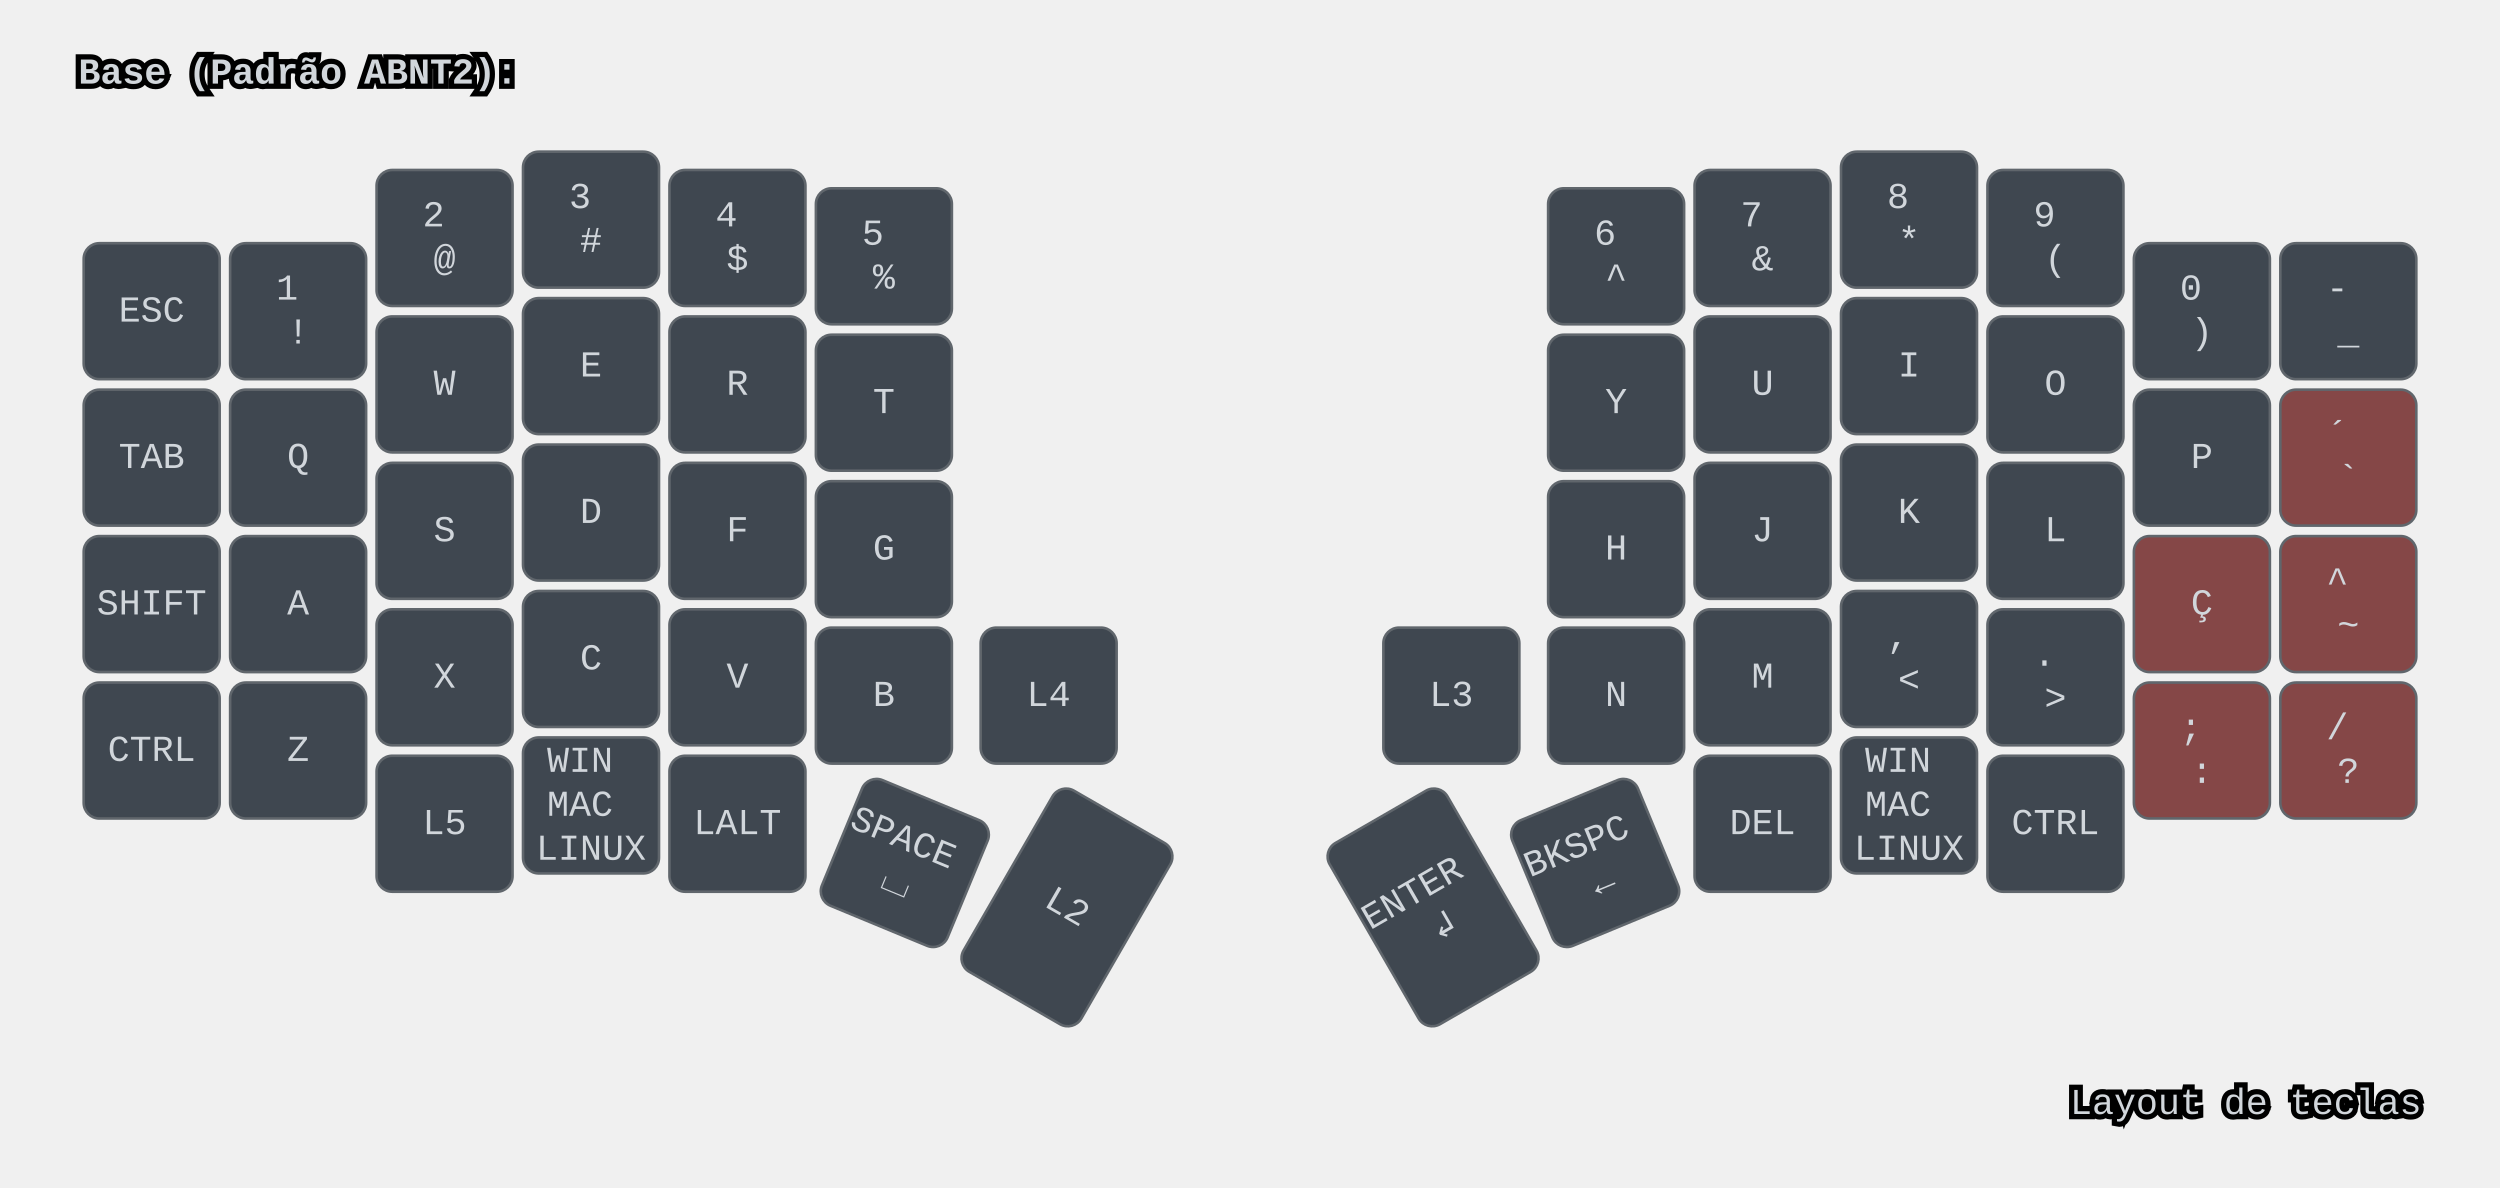
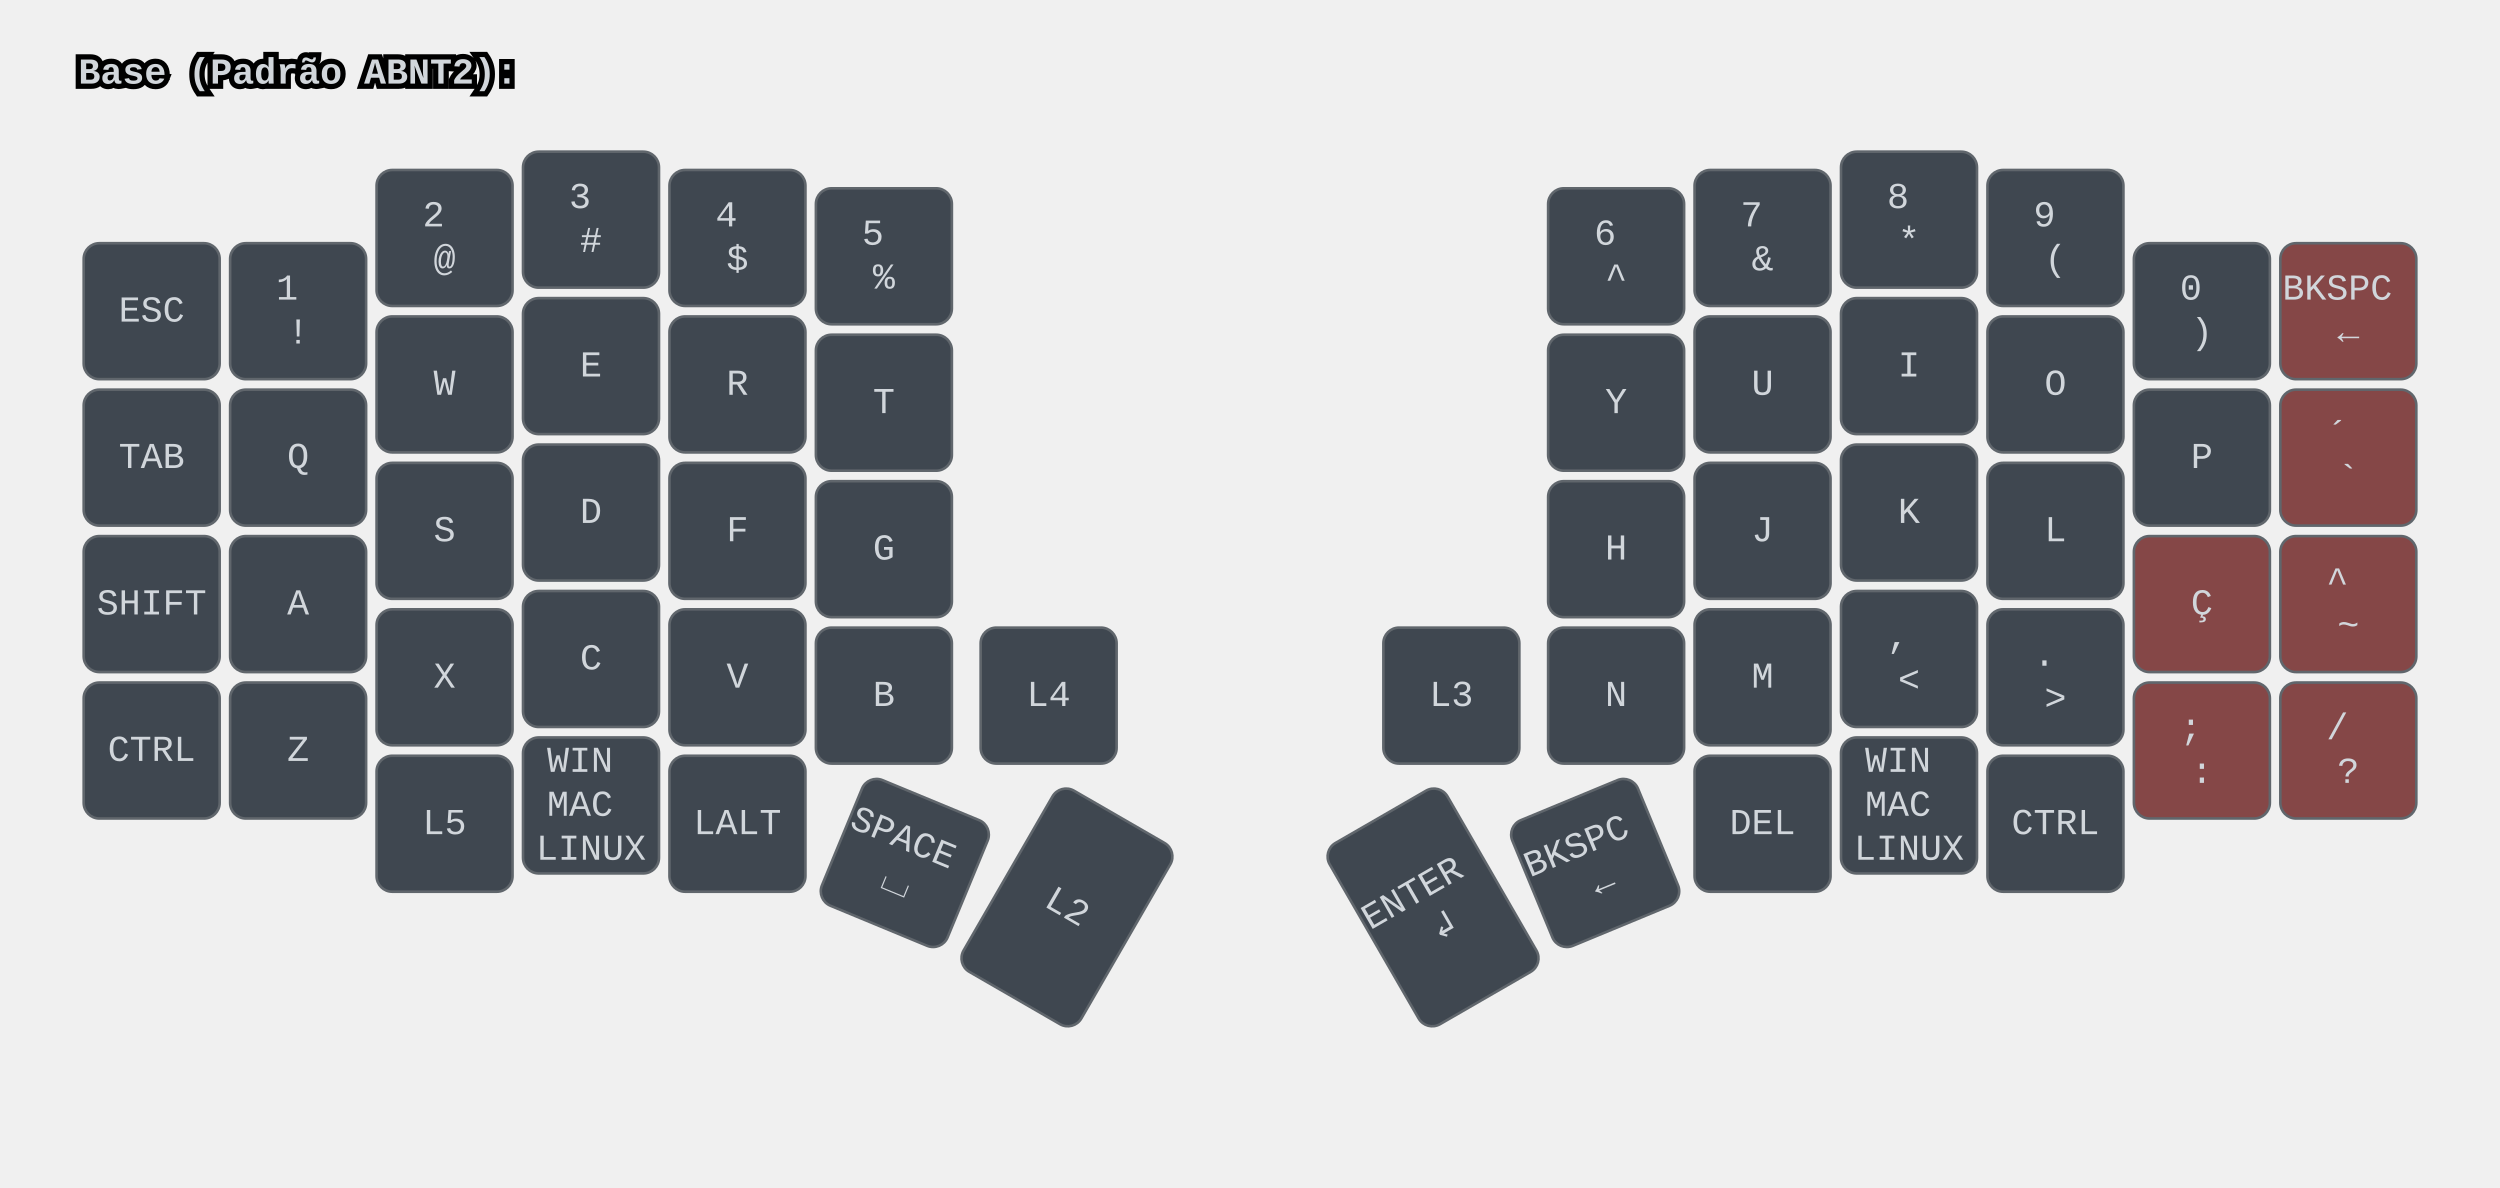
<svg xmlns="http://www.w3.org/2000/svg" width="956" height="454" viewBox="0 0 956 454" class="keymap">
  <style>/* inherit to force styles through use tags */
svg path {
    fill: inherit;
}

/* font and background color specifications */
svg.keymap {
    font-family: SFMono-Regular,Consolas,Liberation Mono,Menlo,monospace;
    font-size: 14px;
    font-kerning: normal;
    text-rendering: optimizeLegibility;
    fill: #24292e;
}

/* default key styling */
rect.key {
    fill: #f6f8fa;
}

rect.key, rect.combo {
    stroke: #c9cccf;
    stroke-width: 1;
}

/* default key side styling, only used is draw_key_sides is set */
rect.side {
    filter: brightness(90%);
}

/* color accent for combo boxes */
rect.combo, rect.combo-separate {
    fill: #cdf;
}

/* color accent for held keys */
rect.held, rect.combo.held {
    fill: #fdd;
}

/* color accent for ghost (optional) keys */
rect.ghost, rect.combo.ghost {
    stroke-dasharray: 4, 4;
    stroke-width: 2;
}

text {
    text-anchor: middle;
    dominant-baseline: middle;
}

/* styling for layer labels */
text.label {
    font-weight: bold;
    text-anchor: start;
    stroke: white;
    stroke-width: 4;
    paint-order: stroke;
}

/* styling for optional footer */
text.footer {
    text-anchor: end;
    dominant-baseline: auto;
    stroke: white;
    stroke-width: 4;
    paint-order: stroke;
}

/* styling for combo tap, and key hold/shifted label text */
text.combo, text.hold, text.shifted {
    font-size: 11px;
}

text.hold {
    text-anchor: middle;
    dominant-baseline: auto;
}

text.shifted {
    text-anchor: middle;
    dominant-baseline: hanging;
}

text.layer-activator {
    text-decoration: underline;
}

/* styling for hold/shifted label text in combo box */
text.combo.hold, text.combo.shifted {
    font-size: 8px;
}

/* lighter symbol for transparent keys */
text.trans {
    fill: #7b7e81;
}

/* styling for combo dendrons */
path.combo {
    stroke-width: 1;
    stroke: gray;
    fill: none;
}

/* Start Tabler Icons Cleanup */
/* cannot use height/width with glyphs */
.icon-tabler &gt; path {
    fill: inherit;
    stroke: inherit;
    stroke-width: 2;
}
/* hide tabler's default box */
.icon-tabler &gt; path[stroke="none"][fill="none"] {
    visibility: hidden;
}
/* End Tabler Icons Cleanup */

svg.keymap { fill: #d1d6db; }
rect.key { fill: #3f4750; }
rect.key, rect.combo { stroke: #60666c; }
rect.combo, rect.combo-separate { fill: #1f3d7a; }
rect.held, rect.combo.held { fill: #854747; }
text.label, text.footer { stroke: black; }
text.trans { fill: #7e8184; }
path.combo { stroke: #7f7f7f; }
</style>
  <g transform="translate(30, 0)" class="layer-Base (Padrão ABNT2)">
    <text x="0" y="28" class="label" id="Base-Padro-ABNT2">Base (Padrão ABNT2):</text>
    <g transform="translate(0, 56)">
      <g transform="translate(28, 63)" class="key keypos-0">
        <rect rx="6" ry="6" x="-26" y="-26" width="52" height="52" class="key" />
        <text x="0" y="0" class="key tap">ESC</text>
      </g>
      <g transform="translate(84, 63)" class="key keypos-1">
        <rect rx="6" ry="6" x="-26" y="-26" width="52" height="52" class="key" />
        <text x="0" y="0" class="key tap">
          <tspan x="0" dy="-0.6em">1</tspan>
          <tspan x="0" dy="1.2em">!</tspan>
        </text>
      </g>
      <g transform="translate(140, 35)" class="key keypos-2">
        <rect rx="6" ry="6" x="-26" y="-26" width="52" height="52" class="key" />
        <text x="0" y="0" class="key tap">
          <tspan x="0" dy="-0.6em">2</tspan>
          <tspan x="0" dy="1.2em">@</tspan>
        </text>
      </g>
      <g transform="translate(196, 28)" class="key keypos-3">
        <rect rx="6" ry="6" x="-26" y="-26" width="52" height="52" class="key" />
        <text x="0" y="0" class="key tap">
          <tspan x="0" dy="-0.6em">3</tspan>
          <tspan x="0" dy="1.2em">#</tspan>
        </text>
      </g>
      <g transform="translate(252, 35)" class="key keypos-4">
        <rect rx="6" ry="6" x="-26" y="-26" width="52" height="52" class="key" />
        <text x="0" y="0" class="key tap">
          <tspan x="0" dy="-0.6em">4</tspan>
          <tspan x="0" dy="1.2em">$</tspan>
        </text>
      </g>
      <g transform="translate(308, 42)" class="key keypos-5">
        <rect rx="6" ry="6" x="-26" y="-26" width="52" height="52" class="key" />
        <text x="0" y="0" class="key tap">
          <tspan x="0" dy="-0.6em">5</tspan>
          <tspan x="0" dy="1.2em">%</tspan>
        </text>
      </g>
      <g transform="translate(588, 42)" class="key keypos-6">
        <rect rx="6" ry="6" x="-26" y="-26" width="52" height="52" class="key" />
        <text x="0" y="0" class="key tap">
          <tspan x="0" dy="-0.6em">6</tspan>
          <tspan x="0" dy="1.2em">^</tspan>
        </text>
      </g>
      <g transform="translate(644, 35)" class="key keypos-7">
        <rect rx="6" ry="6" x="-26" y="-26" width="52" height="52" class="key" />
        <text x="0" y="0" class="key tap">
          <tspan x="0" dy="-0.6em">7</tspan>
          <tspan x="0" dy="1.2em">&amp;</tspan>
        </text>
      </g>
      <g transform="translate(700, 28)" class="key keypos-8">
        <rect rx="6" ry="6" x="-26" y="-26" width="52" height="52" class="key" />
        <text x="0" y="0" class="key tap">
          <tspan x="0" dy="-0.6em">8</tspan>
          <tspan x="0" dy="1.2em">*</tspan>
        </text>
      </g>
      <g transform="translate(756, 35)" class="key keypos-9">
        <rect rx="6" ry="6" x="-26" y="-26" width="52" height="52" class="key" />
        <text x="0" y="0" class="key tap">
          <tspan x="0" dy="-0.6em">9</tspan>
          <tspan x="0" dy="1.2em">(</tspan>
        </text>
      </g>
      <g transform="translate(812, 63)" class="key keypos-10">
        <rect rx="6" ry="6" x="-26" y="-26" width="52" height="52" class="key" />
        <text x="0" y="0" class="key tap">
          <tspan x="0" dy="-0.6em">0</tspan>
          <tspan x="0" dy="1.2em">)</tspan>
        </text>
      </g>
-       <g transform="translate(868, 63)" class="key keypos-11">
-         <rect rx="6" ry="6" x="-26" y="-26" width="52" height="52" class="key" />
-         <text x="0" y="0" class="key tap">
-           <tspan x="0" dy="-0.6em">-</tspan>
-           <tspan x="0" dy="1.2em">_</tspan>
+       <g transform="translate(868, 63)" class="key held keypos-11">
+         <rect rx="6" ry="6" x="-26" y="-26" width="52" height="52" class="key held" />
+         <text x="0" y="0" class="key held tap">
+           <tspan x="0" dy="-0.6em">BKSPC</tspan>
+           <tspan x="0" dy="1.2em">←</tspan>
        </text>
      </g>
      <g transform="translate(28, 119)" class="key keypos-12">
        <rect rx="6" ry="6" x="-26" y="-26" width="52" height="52" class="key" />
        <text x="0" y="0" class="key tap">TAB</text>
      </g>
      <g transform="translate(84, 119)" class="key keypos-13">
        <rect rx="6" ry="6" x="-26" y="-26" width="52" height="52" class="key" />
        <text x="0" y="0" class="key tap">Q</text>
      </g>
      <g transform="translate(140, 91)" class="key keypos-14">
        <rect rx="6" ry="6" x="-26" y="-26" width="52" height="52" class="key" />
        <text x="0" y="0" class="key tap">W</text>
      </g>
      <g transform="translate(196, 84)" class="key keypos-15">
        <rect rx="6" ry="6" x="-26" y="-26" width="52" height="52" class="key" />
        <text x="0" y="0" class="key tap">E</text>
      </g>
      <g transform="translate(252, 91)" class="key keypos-16">
        <rect rx="6" ry="6" x="-26" y="-26" width="52" height="52" class="key" />
        <text x="0" y="0" class="key tap">R</text>
      </g>
      <g transform="translate(308, 98)" class="key keypos-17">
        <rect rx="6" ry="6" x="-26" y="-26" width="52" height="52" class="key" />
        <text x="0" y="0" class="key tap">T</text>
      </g>
      <g transform="translate(588, 98)" class="key keypos-18">
        <rect rx="6" ry="6" x="-26" y="-26" width="52" height="52" class="key" />
        <text x="0" y="0" class="key tap">Y</text>
      </g>
      <g transform="translate(644, 91)" class="key keypos-19">
        <rect rx="6" ry="6" x="-26" y="-26" width="52" height="52" class="key" />
        <text x="0" y="0" class="key tap">U</text>
      </g>
      <g transform="translate(700, 84)" class="key keypos-20">
        <rect rx="6" ry="6" x="-26" y="-26" width="52" height="52" class="key" />
        <text x="0" y="0" class="key tap">I</text>
      </g>
      <g transform="translate(756, 91)" class="key keypos-21">
        <rect rx="6" ry="6" x="-26" y="-26" width="52" height="52" class="key" />
        <text x="0" y="0" class="key tap">O</text>
      </g>
      <g transform="translate(812, 119)" class="key keypos-22">
        <rect rx="6" ry="6" x="-26" y="-26" width="52" height="52" class="key" />
        <text x="0" y="0" class="key tap">P</text>
      </g>
      <g transform="translate(868, 119)" class="key held keypos-23">
        <rect rx="6" ry="6" x="-26" y="-26" width="52" height="52" class="key held" />
        <text x="0" y="0" class="key held tap">
          <tspan x="0" dy="-0.6em">´</tspan>
          <tspan x="0" dy="1.2em">`</tspan>
        </text>
      </g>
      <g transform="translate(28, 175)" class="key keypos-24">
        <rect rx="6" ry="6" x="-26" y="-26" width="52" height="52" class="key" />
        <text x="0" y="0" class="key tap">SHIFT</text>
      </g>
      <g transform="translate(84, 175)" class="key keypos-25">
        <rect rx="6" ry="6" x="-26" y="-26" width="52" height="52" class="key" />
        <text x="0" y="0" class="key tap">A</text>
      </g>
      <g transform="translate(140, 147)" class="key keypos-26">
        <rect rx="6" ry="6" x="-26" y="-26" width="52" height="52" class="key" />
        <text x="0" y="0" class="key tap">S</text>
      </g>
      <g transform="translate(196, 140)" class="key keypos-27">
        <rect rx="6" ry="6" x="-26" y="-26" width="52" height="52" class="key" />
        <text x="0" y="0" class="key tap">D</text>
      </g>
      <g transform="translate(252, 147)" class="key keypos-28">
        <rect rx="6" ry="6" x="-26" y="-26" width="52" height="52" class="key" />
        <text x="0" y="0" class="key tap">F</text>
      </g>
      <g transform="translate(308, 154)" class="key keypos-29">
        <rect rx="6" ry="6" x="-26" y="-26" width="52" height="52" class="key" />
        <text x="0" y="0" class="key tap">G</text>
      </g>
      <g transform="translate(588, 154)" class="key keypos-30">
        <rect rx="6" ry="6" x="-26" y="-26" width="52" height="52" class="key" />
        <text x="0" y="0" class="key tap">H</text>
      </g>
      <g transform="translate(644, 147)" class="key keypos-31">
        <rect rx="6" ry="6" x="-26" y="-26" width="52" height="52" class="key" />
        <text x="0" y="0" class="key tap">J</text>
      </g>
      <g transform="translate(700, 140)" class="key keypos-32">
        <rect rx="6" ry="6" x="-26" y="-26" width="52" height="52" class="key" />
        <text x="0" y="0" class="key tap">K</text>
      </g>
      <g transform="translate(756, 147)" class="key keypos-33">
        <rect rx="6" ry="6" x="-26" y="-26" width="52" height="52" class="key" />
        <text x="0" y="0" class="key tap">L</text>
      </g>
      <g transform="translate(812, 175)" class="key held keypos-34">
        <rect rx="6" ry="6" x="-26" y="-26" width="52" height="52" class="key held" />
        <text x="0" y="0" class="key held tap">Ç</text>
      </g>
      <g transform="translate(868, 175)" class="key held keypos-35">
        <rect rx="6" ry="6" x="-26" y="-26" width="52" height="52" class="key held" />
        <text x="0" y="0" class="key held tap">
          <tspan x="0" dy="-0.6em">^</tspan>
          <tspan x="0" dy="1.2em">~</tspan>
        </text>
      </g>
      <g transform="translate(28, 231)" class="key keypos-36">
        <rect rx="6" ry="6" x="-26" y="-26" width="52" height="52" class="key" />
        <text x="0" y="0" class="key tap">CTRL</text>
      </g>
      <g transform="translate(84, 231)" class="key keypos-37">
        <rect rx="6" ry="6" x="-26" y="-26" width="52" height="52" class="key" />
        <text x="0" y="0" class="key tap">Z</text>
      </g>
      <g transform="translate(140, 203)" class="key keypos-38">
        <rect rx="6" ry="6" x="-26" y="-26" width="52" height="52" class="key" />
        <text x="0" y="0" class="key tap">X</text>
      </g>
      <g transform="translate(196, 196)" class="key keypos-39">
        <rect rx="6" ry="6" x="-26" y="-26" width="52" height="52" class="key" />
        <text x="0" y="0" class="key tap">C</text>
      </g>
      <g transform="translate(252, 203)" class="key keypos-40">
        <rect rx="6" ry="6" x="-26" y="-26" width="52" height="52" class="key" />
        <text x="0" y="0" class="key tap">V</text>
      </g>
      <g transform="translate(308, 210)" class="key keypos-41">
        <rect rx="6" ry="6" x="-26" y="-26" width="52" height="52" class="key" />
        <text x="0" y="0" class="key tap">B</text>
      </g>
      <g transform="translate(371, 210)" class="key keypos-42">
        <rect rx="6" ry="6" x="-26" y="-26" width="52" height="52" class="key" />
        <text x="0" y="0" class="key tap">L4</text>
      </g>
      <g transform="translate(525, 210)" class="key keypos-43">
        <rect rx="6" ry="6" x="-26" y="-26" width="52" height="52" class="key" />
        <text x="0" y="0" class="key tap">L3</text>
      </g>
      <g transform="translate(588, 210)" class="key keypos-44">
        <rect rx="6" ry="6" x="-26" y="-26" width="52" height="52" class="key" />
        <text x="0" y="0" class="key tap">N</text>
      </g>
      <g transform="translate(644, 203)" class="key keypos-45">
        <rect rx="6" ry="6" x="-26" y="-26" width="52" height="52" class="key" />
        <text x="0" y="0" class="key tap">M</text>
      </g>
      <g transform="translate(700, 196)" class="key keypos-46">
        <rect rx="6" ry="6" x="-26" y="-26" width="52" height="52" class="key" />
        <text x="0" y="0" class="key tap">
          <tspan x="0" dy="-0.6em">,</tspan>
          <tspan x="0" dy="1.2em">&lt;</tspan>
        </text>
      </g>
      <g transform="translate(756, 203)" class="key keypos-47">
        <rect rx="6" ry="6" x="-26" y="-26" width="52" height="52" class="key" />
        <text x="0" y="0" class="key tap">
          <tspan x="0" dy="-0.6em">.</tspan>
          <tspan x="0" dy="1.2em">&gt;</tspan>
        </text>
      </g>
      <g transform="translate(812, 231)" class="key held keypos-48">
        <rect rx="6" ry="6" x="-26" y="-26" width="52" height="52" class="key held" />
        <text x="0" y="0" class="key held tap">
          <tspan x="0" dy="-0.6em">;</tspan>
          <tspan x="0" dy="1.2em">:</tspan>
        </text>
      </g>
      <g transform="translate(868, 231)" class="key held keypos-49">
        <rect rx="6" ry="6" x="-26" y="-26" width="52" height="52" class="key held" />
        <text x="0" y="0" class="key held tap">
          <tspan x="0" dy="-0.6em">/</tspan>
          <tspan x="0" dy="1.2em">?</tspan>
        </text>
      </g>
      <g transform="translate(140, 259)" class="key keypos-50">
        <rect rx="6" ry="6" x="-26" y="-26" width="52" height="52" class="key" />
        <text x="0" y="0" class="key tap">L5</text>
      </g>
      <g transform="translate(196, 252)" class="key keypos-51">
        <rect rx="6" ry="6" x="-26" y="-26" width="52" height="52" class="key" />
        <text x="0" y="0" class="key tap">
          <tspan x="0" dy="-1.2em">WIN</tspan>
          <tspan x="0" dy="1.2em">MAC</tspan>
          <tspan x="0" dy="1.2em">LINUX</tspan>
        </text>
      </g>
      <g transform="translate(252, 259)" class="key keypos-52">
        <rect rx="6" ry="6" x="-26" y="-26" width="52" height="52" class="key" />
        <text x="0" y="0" class="key tap">LALT</text>
      </g>
      <g transform="translate(316, 274) rotate(22.5)" class="key keypos-53">
        <rect rx="6" ry="6" x="-26" y="-26" width="52" height="52" class="key" />
        <text x="0" y="0" class="key tap">
          <tspan x="0" dy="-0.6em">SPACE</tspan>
          <tspan x="0" dy="1.2em">⌴</tspan>
        </text>
      </g>
      <g transform="translate(378, 291) rotate(30.0)" class="key keypos-54">
        <rect rx="6" ry="6" x="-26" y="-40" width="52" height="80" class="key" />
        <text x="0" y="0" class="key tap">L2</text>
      </g>
      <g transform="translate(518, 291) rotate(-30.0)" class="key keypos-55">
        <rect rx="6" ry="6" x="-26" y="-40" width="52" height="80" class="key" />
        <text x="0" y="0" class="key tap">
          <tspan x="0" dy="-0.6em">ENTER</tspan>
          <tspan x="0" dy="1.2em">↲</tspan>
        </text>
      </g>
      <g transform="translate(580, 274) rotate(-22.5)" class="key keypos-56">
        <rect rx="6" ry="6" x="-26" y="-26" width="52" height="52" class="key" />
        <text x="0" y="0" class="key tap">
          <tspan x="0" dy="-0.6em">BKSPC</tspan>
          <tspan x="0" dy="1.2em">←</tspan>
        </text>
      </g>
      <g transform="translate(644, 259)" class="key keypos-57">
        <rect rx="6" ry="6" x="-26" y="-26" width="52" height="52" class="key" />
        <text x="0" y="0" class="key tap">DEL</text>
      </g>
      <g transform="translate(700, 252)" class="key keypos-58">
        <rect rx="6" ry="6" x="-26" y="-26" width="52" height="52" class="key" />
        <text x="0" y="0" class="key tap">
          <tspan x="0" dy="-1.2em">WIN</tspan>
          <tspan x="0" dy="1.2em">MAC</tspan>
          <tspan x="0" dy="1.2em">LINUX</tspan>
        </text>
      </g>
      <g transform="translate(756, 259)" class="key keypos-59">
        <rect rx="6" ry="6" x="-26" y="-26" width="52" height="52" class="key" />
        <text x="0" y="0" class="key tap">CTRL</text>
      </g>
    </g>
  </g>
-   <text x="926.0" y="426.0" class="footer">Layout de teclas</text>
</svg>
